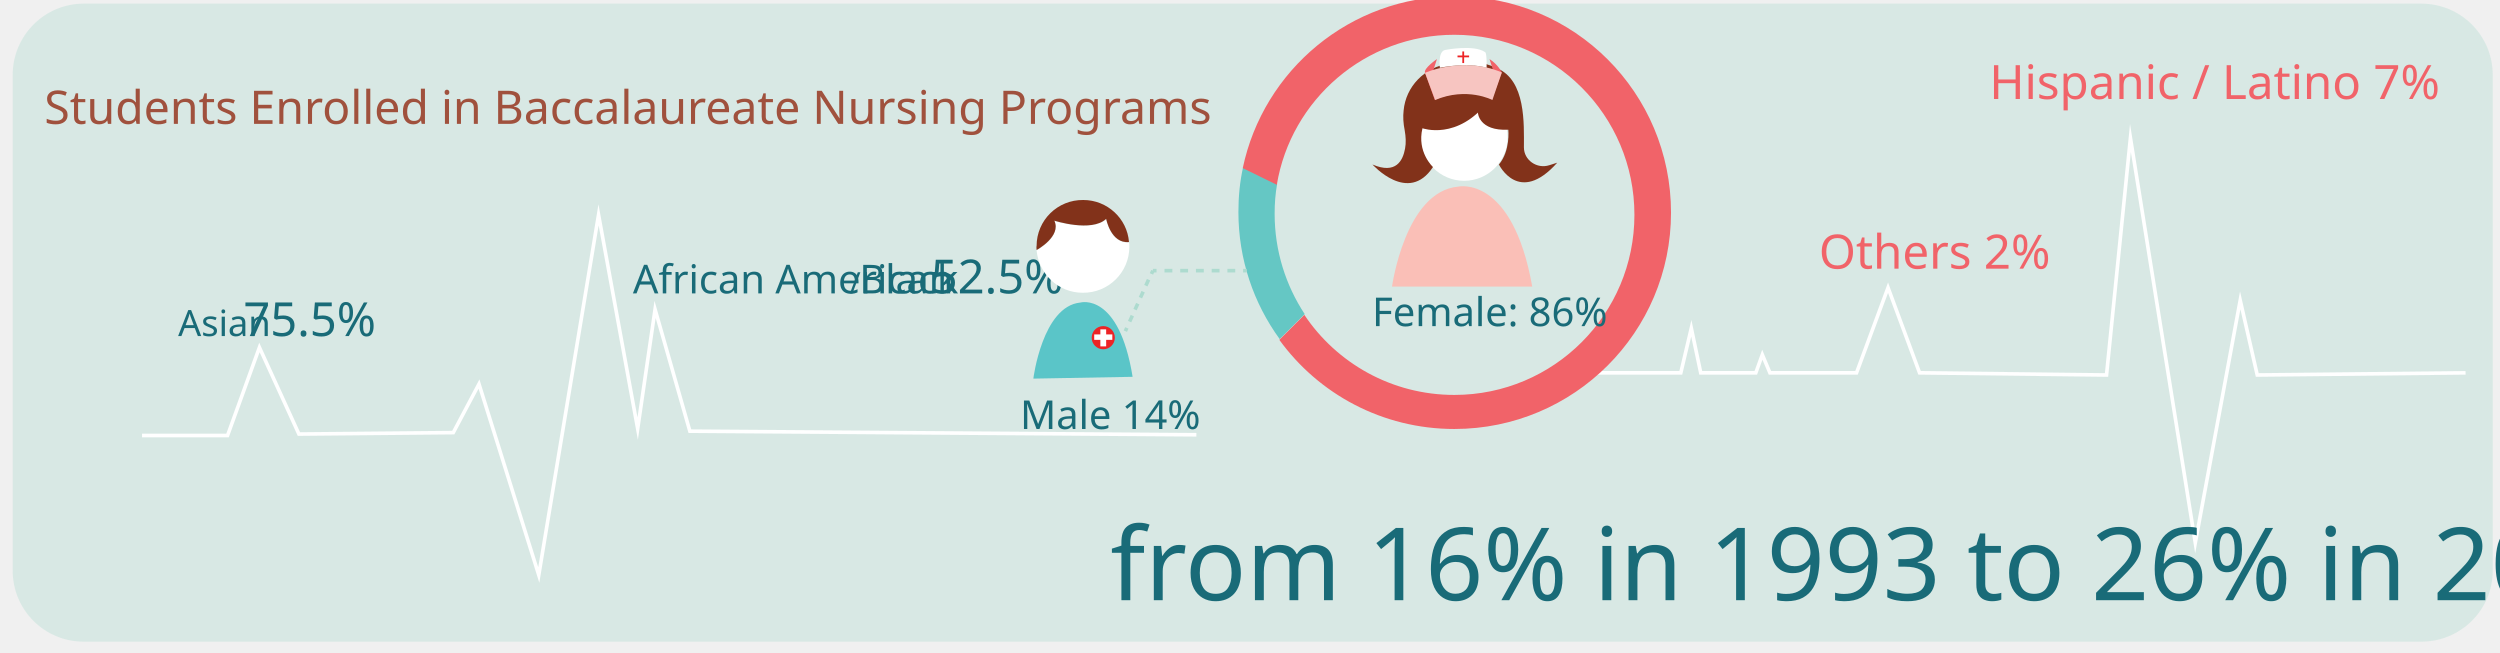
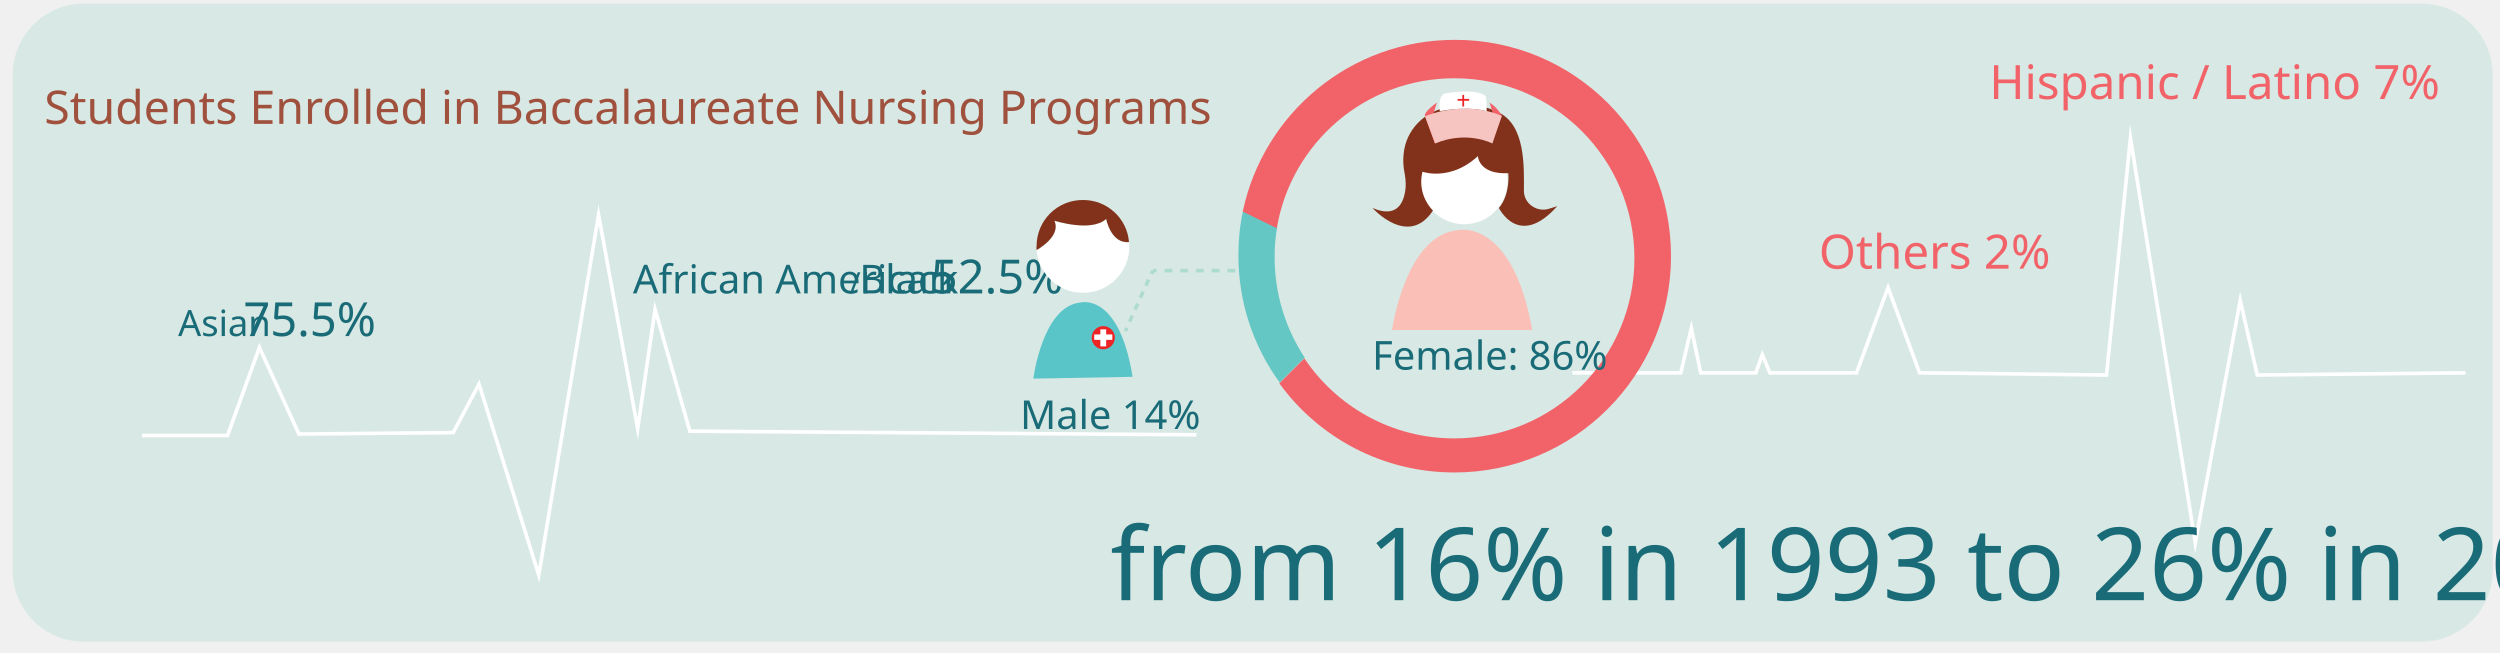
<svg xmlns="http://www.w3.org/2000/svg" version="1.1" id="student" x="0px" y="0px" viewBox="0 0 690 180" enable-background="new 0 0 690 180" xml:space="preserve">
-   <path opacity="0.35" fill="#ADDBCF" d="M668.3,177.1H23.1c-10.9,0-19.6-8.8-19.6-19.6V20.7C3.5,9.8,12.3,1,23.1,1h645.2  C679.2,1,688,9.8,688,20.7v136.8C688,168.3,679.2,177.1,668.3,177.1z" />
+   <path opacity="0.35" fill="#ADDBCF" enable-background="new    " d="M668.3,177.1H23.1c-10.9,0-19.6-8.8-19.6-19.6V20.7  C3.5,9.8,12.3,1,23.1,1h645.2C679.2,1,688,9.8,688,20.7v136.8C688,168.3,679.2,177.1,668.3,177.1z" />
  <polyline fill="none" stroke="#FFFFFF" stroke-miterlimit="10" points="330.2,120 190.4,119 180.8,85.4 176,118.3 165.2,59.3   148.7,158.7 132.2,106 125.1,119.4 82.5,119.8 71.6,95.9 62.8,120.2 39.2,120.2 " />
  <text transform="matrix(1 0 0 1 12.2305 34.1938)" fill="#A0513D" font-family="'Helvetica-Light'" font-size="12.802px">Students Enrolled in Baccalaureate Nursing Programs</text>
-   <text transform="matrix(1 0 0 1 49.16 92.7571)">
-     <tspan x="0" y="0" fill="#196B78" font-family="'MyriadPro-Cond'" font-size="10px">Asian</tspan>
-     <tspan x="16.8" y="0" fill="#196B78" font-family="'MyriadPro-Cond'" font-size="8.15px"> </tspan>
-     <tspan x="18" y="0" fill="#196B78" font-family="'MyriadPro-Cond'" font-size="13px">75.5%</tspan>
-   </text>
-   <text transform="matrix(1 0 0 1 174.6868 80.9703)">
-     <tspan x="0" y="0" fill="#196B78" font-family="'MyriadPro-Cond'" font-size="11px">African American</tspan>
-     <tspan x="57.7" y="0" fill="#196B78" font-family="'MyriadPro-Cond'" font-size="8.15px"> / </tspan>
-     <tspan x="62.5" y="0" fill="#196B78" font-family="'MyriadPro-Cond'" font-size="11px">Black</tspan>
-     <tspan x="80.4" y="0" fill="#F16369" font-family="'MyriadPro-Cond'" font-size="11px"> </tspan>
-     <tspan x="82.2" y="0" fill="#196B78" font-family="'MyriadPro-Cond'" font-size="13px">52.5%</tspan>
-   </text>
+   <text transform="matrix(1 0 0 1 49.16 92.7571)" fill="#196B78" font-family="'MyriadPro-Cond'" font-size="10px">Asian</text>
+   <text transform="matrix(1 0 0 1 65.96 92.7571)" fill="#196B78" font-family="'MyriadPro-Cond'" font-size="8.15px"> </text>
+   <text transform="matrix(1 0 0 1 67.16 92.7571)" fill="#196B78" font-family="'MyriadPro-Cond'" font-size="13px">75.5%</text>
+   <text transform="matrix(1 0 0 1 174.6868 80.9703)" fill="#196B78" font-family="'MyriadPro-Cond'" font-size="11px">African American</text>
+   <text transform="matrix(1 0 0 1 232.3868 80.9703)" fill="#196B78" font-family="'MyriadPro-Cond'" font-size="8.15px"> / </text>
+   <text transform="matrix(1 0 0 1 237.1868 80.9703)" fill="#196B78" font-family="'MyriadPro-Cond'" font-size="11px">Black</text>
+   <text transform="matrix(1 0 0 1 255.0868 80.9703)" fill="#F16369" font-family="'MyriadPro-Cond'" font-size="11px"> </text>
+   <text transform="matrix(1 0 0 1 256.8868 80.9703)" fill="#196B78" font-family="'MyriadPro-Cond'" font-size="13px">52.5%</text>
  <text transform="matrix(1 0 0 1 549.0757 27.3301)" fill="#F16369" font-family="'MyriadPro-Cond'" font-size="13.1px">Hispanic / Latino 7%</text>
  <text transform="matrix(1 0 0 1 502.0088 74.1592)" fill="#F16369" font-family="'MyriadPro-Cond'" font-size="13.1px">Others 2%</text>
  <polyline fill="none" stroke="#FFFFFF" stroke-miterlimit="10" points="434,102.9 463.9,102.9 466.8,90.6 469.4,102.9 484.6,102.9   486.4,97.9 488.5,102.9 512.4,102.9 521.1,79.4 529.8,102.9 581.4,103.5 588,38.1 605.9,149.8 618.3,82.9 623,103.5 680.5,102.9 " />
  <text transform="matrix(1 0 0 1 306.4622 165.6595)" fill="#196B78" font-family="'MyriadPro-Cond'" font-size="27.96px">from 16% in 1993 to 26% in 2012.</text>
  <path fill="#FFFFFF" d="M311.7,68.1c0,7.1-5.8,12.8-12.9,12.7c-6.7,0-12.1-5.2-12.7-11.7c0.2-0.1,6.9-3.8,4.9-8.1  c0,0,10.3,3.2,14.3-0.5c0,0,1.2,6.8,6.3,6.4C311.7,67.2,311.7,67.6,311.7,68.1z" />
-   <path fill="none" d="M286.2,69.1C286.2,69.1,286.2,69.1,286.2,69.1" />
+   <path fill="none" d="M286.2,69.1L286.2,69.1" />
  <path fill="#82321A" d="M311.6,66.8c-5,0.5-6.3-6.4-6.3-6.4c-4,3.8-14.3,0.5-14.3,0.5c2,4.3-4.7,8-4.9,8.1c0-0.4-0.1-0.8,0-1.1  c0-7.1,5.8-12.8,12.9-12.7C305.6,55.2,311.1,60.3,311.6,66.8z" />
  <path fill="#5AC5C8" d="M285.2,104.5c0,0,2.5-20,13-21c0,0,10.6-3,14.4,20.5L285.2,104.5z" />
  <g>
    <circle fill="#ED2426" stroke="#ED2426" stroke-miterlimit="10" cx="304.5" cy="93.2" r="2.7" />
    <g>
      <rect x="302.5" y="92.8" fill="#FFFFFF" stroke="#FFFFFF" stroke-miterlimit="10" width="4" height="0.5" />
      <rect x="304.2" y="91.4" fill="#FFFFFF" stroke="#FFFFFF" stroke-miterlimit="10" width="0.6" height="3.7" />
    </g>
  </g>
-   <path fill="#65C7C4" d="M360.1,86.7l-6.9,6.9c-7.2-9.9-11.4-22-11.4-35.1c0-4.2,0.4-8.4,1.3-12.4l9.4,4.6c-0.5,2.7-0.7,5.5-0.7,8.3  C351.8,69.3,354.9,78.8,360.1,86.7z" />
-   <path fill="#F16369" d="M461.2,58.7c0,33-26.8,59.7-59.8,59.7c-19.9,0-37.5-9.7-48.3-24.6l6.9-6.9c8.9,13.3,24.1,22.1,41.4,22.1  c27.5,0,49.7-22.3,49.7-49.7c0-27.5-22.3-49.7-49.7-49.7c-24.6,0-45.1,17.9-49,41.4l-9.4-4.6c5.7-27.1,29.7-47.4,58.5-47.4  C434.5-1.1,461.2,25.6,461.2,58.7z" />
  <g>
    <text transform="matrix(1 0 0 1 281.5509 118.4021)" fill="#196B78" font-family="'MyriadPro-Cond'" font-size="11px">Male 14%</text>
  </g>
  <g>
    <g>
      <line fill="none" stroke="#ADDBCF" stroke-miterlimit="10" x1="318.2" y1="74.7" x2="319.2" y2="74.7" />
      <line fill="none" stroke="#ADDBCF" stroke-miterlimit="10" stroke-dasharray="2.17,2.17" x1="321.4" y1="74.7" x2="342" y2="74.7" />
      <line fill="none" stroke="#ADDBCF" stroke-miterlimit="10" x1="343.1" y1="74.7" x2="344.1" y2="74.7" />
    </g>
  </g>
  <g>
    <g>
      <line fill="none" stroke="#ADDBCF" stroke-miterlimit="10" x1="318.2" y1="74.7" x2="317.8" y2="75.6" />
      <line fill="none" stroke="#ADDBCF" stroke-miterlimit="10" stroke-dasharray="1.813,1.813" x1="317" y1="77.2" x2="311.4" y2="89.6" />
      <line fill="none" stroke="#ADDBCF" stroke-miterlimit="10" x1="311" y1="90.5" x2="310.6" y2="91.4" />
    </g>
  </g>
+   <path fill="#65C7C4" d="M360.1,98.7l-6.9,6.9c-7.2-9.9-11.4-22-11.4-35.1c0-4.2,0.4-8.4,1.3-12.4l9.4,4.6c-0.5,2.7-0.7,5.5-0.7,8.3  C351.8,81.3,354.9,90.8,360.1,98.7z" />
+   <path fill="#F16369" d="M461.2,70.7c0,33-26.8,59.7-59.8,59.7c-19.9,0-37.5-9.7-48.3-24.6l6.9-6.9c8.9,13.3,24.1,22.1,41.4,22.1  c27.5,0,49.7-22.3,49.7-49.7c0-27.5-22.3-49.7-49.7-49.7c-24.6,0-45.1,17.9-49,41.4l-9.4-4.6c5.7-27.1,29.7-47.4,58.5-47.4  C434.5,10.9,461.2,37.6,461.2,70.7z" />
  <g>
-     <circle fill="#FFFFFF" cx="404.1" cy="37.9" r="12" />
-     <path fill="#82321A" d="M387.4,30.5c-0.2,1.7-0.1,3.5,0.3,5.5c0.3,1.7,0.4,3.4,0.1,5c-0.6,3.3-2.5,7.2-9,4.4c0,0,9.9,11.1,16.7,0.7   c0,0-4.5-4.1-2.9-10.7c0,0,9.7,3.5,18.2-7.5c0,0-1,1.2-2.9,3.2c0,0,0.2,5.1,8.4,4.7c0,0,0.6,5.8-2.6,9.6c0,0,5.5,11.4,16.1-0.5   l-2.2,0.7c-3.4,1.1-7-1.4-7-4.9c0,0,0,0,0-0.1c0-6.3,0.6-18.5-7.5-21.8c-1.7-0.7-5.4-2.7-13.1-1.3C393.1,18.6,388,23.9,387.4,30.5z   " />
+     <circle fill="#FFFFFF" cx="404.1" cy="49.9" r="12" />
+     <path fill="#82321A" d="M387.4,42.5c-0.2,1.7-0.1,3.5,0.3,5.5c0.3,1.7,0.4,3.4,0.1,5c-0.6,3.3-2.5,7.2-9,4.4c0,0,9.9,11.1,16.7,0.7   c0,0-4.5-4.1-2.9-10.7c0,0,9.7,3.5,18.2-7.5c0,0-1,1.2-2.9,3.2c0,0,0.2,5.1,8.4,4.7c0,0,0.6,5.8-2.6,9.6c0,0,5.5,11.4,16.1-0.5   l-2.2,0.7c-3.4,1.1-7-1.4-7-4.9c0,0,0,0,0-0.1c0-6.3,0.6-18.5-7.5-21.8c-1.7-0.7-5.4-2.7-13.1-1.3C393.1,30.6,388,35.9,387.4,42.5z   " />
    <g>
-       <path fill="#F16369" d="M396.6,16.3c0,0-3.8,2.6-3.3,3.8l2.7,7.5c0,0,7.3-4,15.8-0.3l2.7-7.3c0,0-1-2.2-3.4-3.7l0.9,2.8    c0,0-9-1.9-16.5,0.6L396.6,16.3z" />
-       <path fill="#F7C5C1" d="M393.3,20.1c0,0,10.5-4.7,21.2-0.1l-2.6,7.6c0,0-7-3.7-15.8,0L393.3,20.1z" />
-       <path fill="#FFFFFF" d="M397.4,18.7c0,0-0.6-4.4,1.4-4.9c0,0,8-1.6,11.1,0.6c0,0,0.5,0,0.4,4.3C410.3,18.7,405.7,17.1,397.4,18.7z    " />
+       <path fill="#F16369" d="M396.6,28.3c0,0-3.8,2.6-3.3,3.8l2.7,7.5c0,0,7.3-4,15.8-0.3l2.7-7.3c0,0-1-2.2-3.4-3.7l0.9,2.8    c0,0-9-1.9-16.5,0.6L396.6,28.3z" />
+       <path fill="#F7C5C1" d="M393.3,32.1c0,0,10.5-4.7,21.2-0.1l-2.6,7.6c0,0-7-3.7-15.8,0L393.3,32.1z" />
+       <path fill="#FFFFFF" d="M397.4,30.7c0,0-0.6-4.4,1.4-4.9c0,0,8-1.6,11.1,0.6c0,0,0.5,0,0.4,4.3C410.3,30.7,405.7,29.1,397.4,30.7z    " />
      <g>
-         <circle fill="#FFFFFF" cx="403.8" cy="15.7" r="2" />
+         <circle fill="#FFFFFF" cx="403.8" cy="27.7" r="2" />
        <g>
-           <rect x="403.6" y="14.2" fill="#ED2426" width="0.5" height="3.2" />
-           <rect x="403.6" y="14" transform="matrix(1.001262e-10 -1 1 1.001262e-10 388.2722 419.4194)" fill="#ED2426" width="0.5" height="3.2" />
+           <rect x="403.6" y="26.2" fill="#ED2426" width="0.5" height="3.2" />
+           <rect x="402.3" y="27.3" fill="#ED2426" width="3.2" height="0.5" />
        </g>
      </g>
    </g>
-     <path fill="#FABFB7" d="M384.2,79.1c0,0,3.6-26.3,18.3-27.6c0,0,14.9-3.3,20.4,27.6H384.2z" />
+     <path fill="#FABFB7" d="M384.2,91.1c0,0,3.6-26.3,18.3-27.6c0,0,14.9-3.3,20.4,27.6H384.2z" />
  </g>
  <g>
-     <text transform="matrix(1 0 0 1 378.7072 90.0114)" fill="#196B78" font-family="'MyriadPro-Cond'" font-size="11px">Female: 86%</text>
+     <text transform="matrix(1 0 0 1 378.7072 102.0209)" fill="#196B78" font-family="'MyriadPro-Cond'" font-size="11px">Female: 86%</text>
  </g>
</svg>
